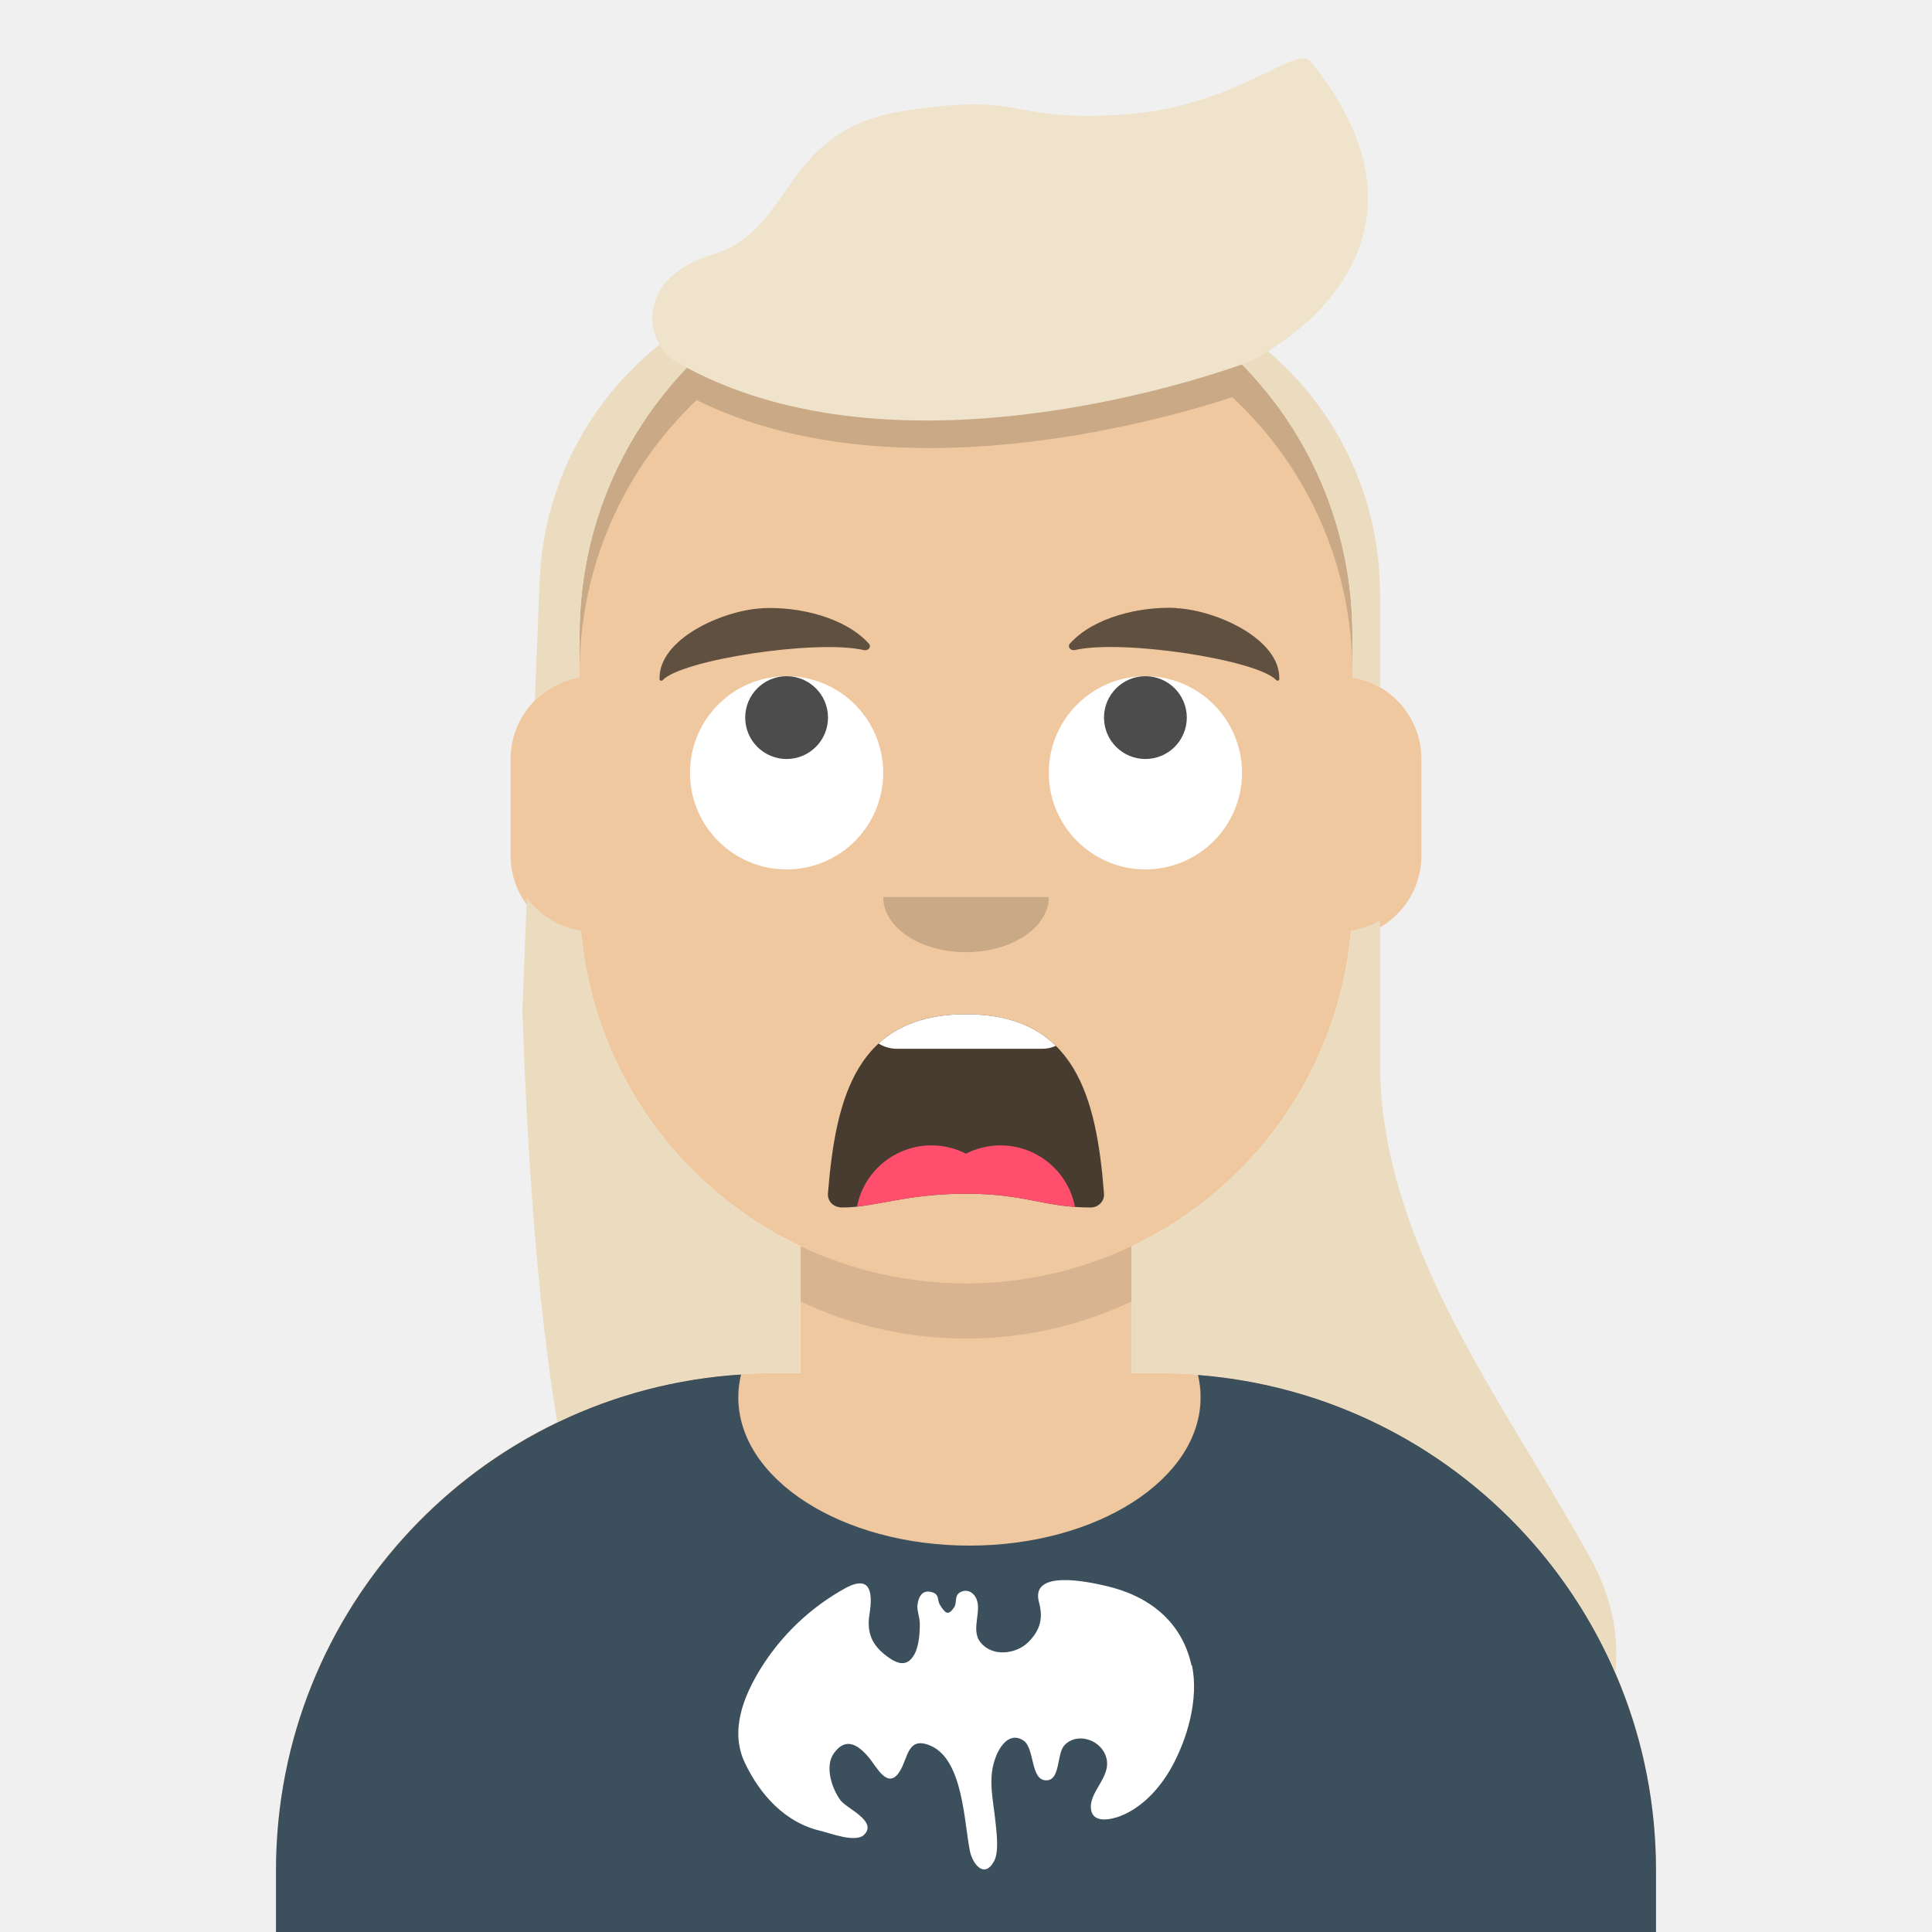
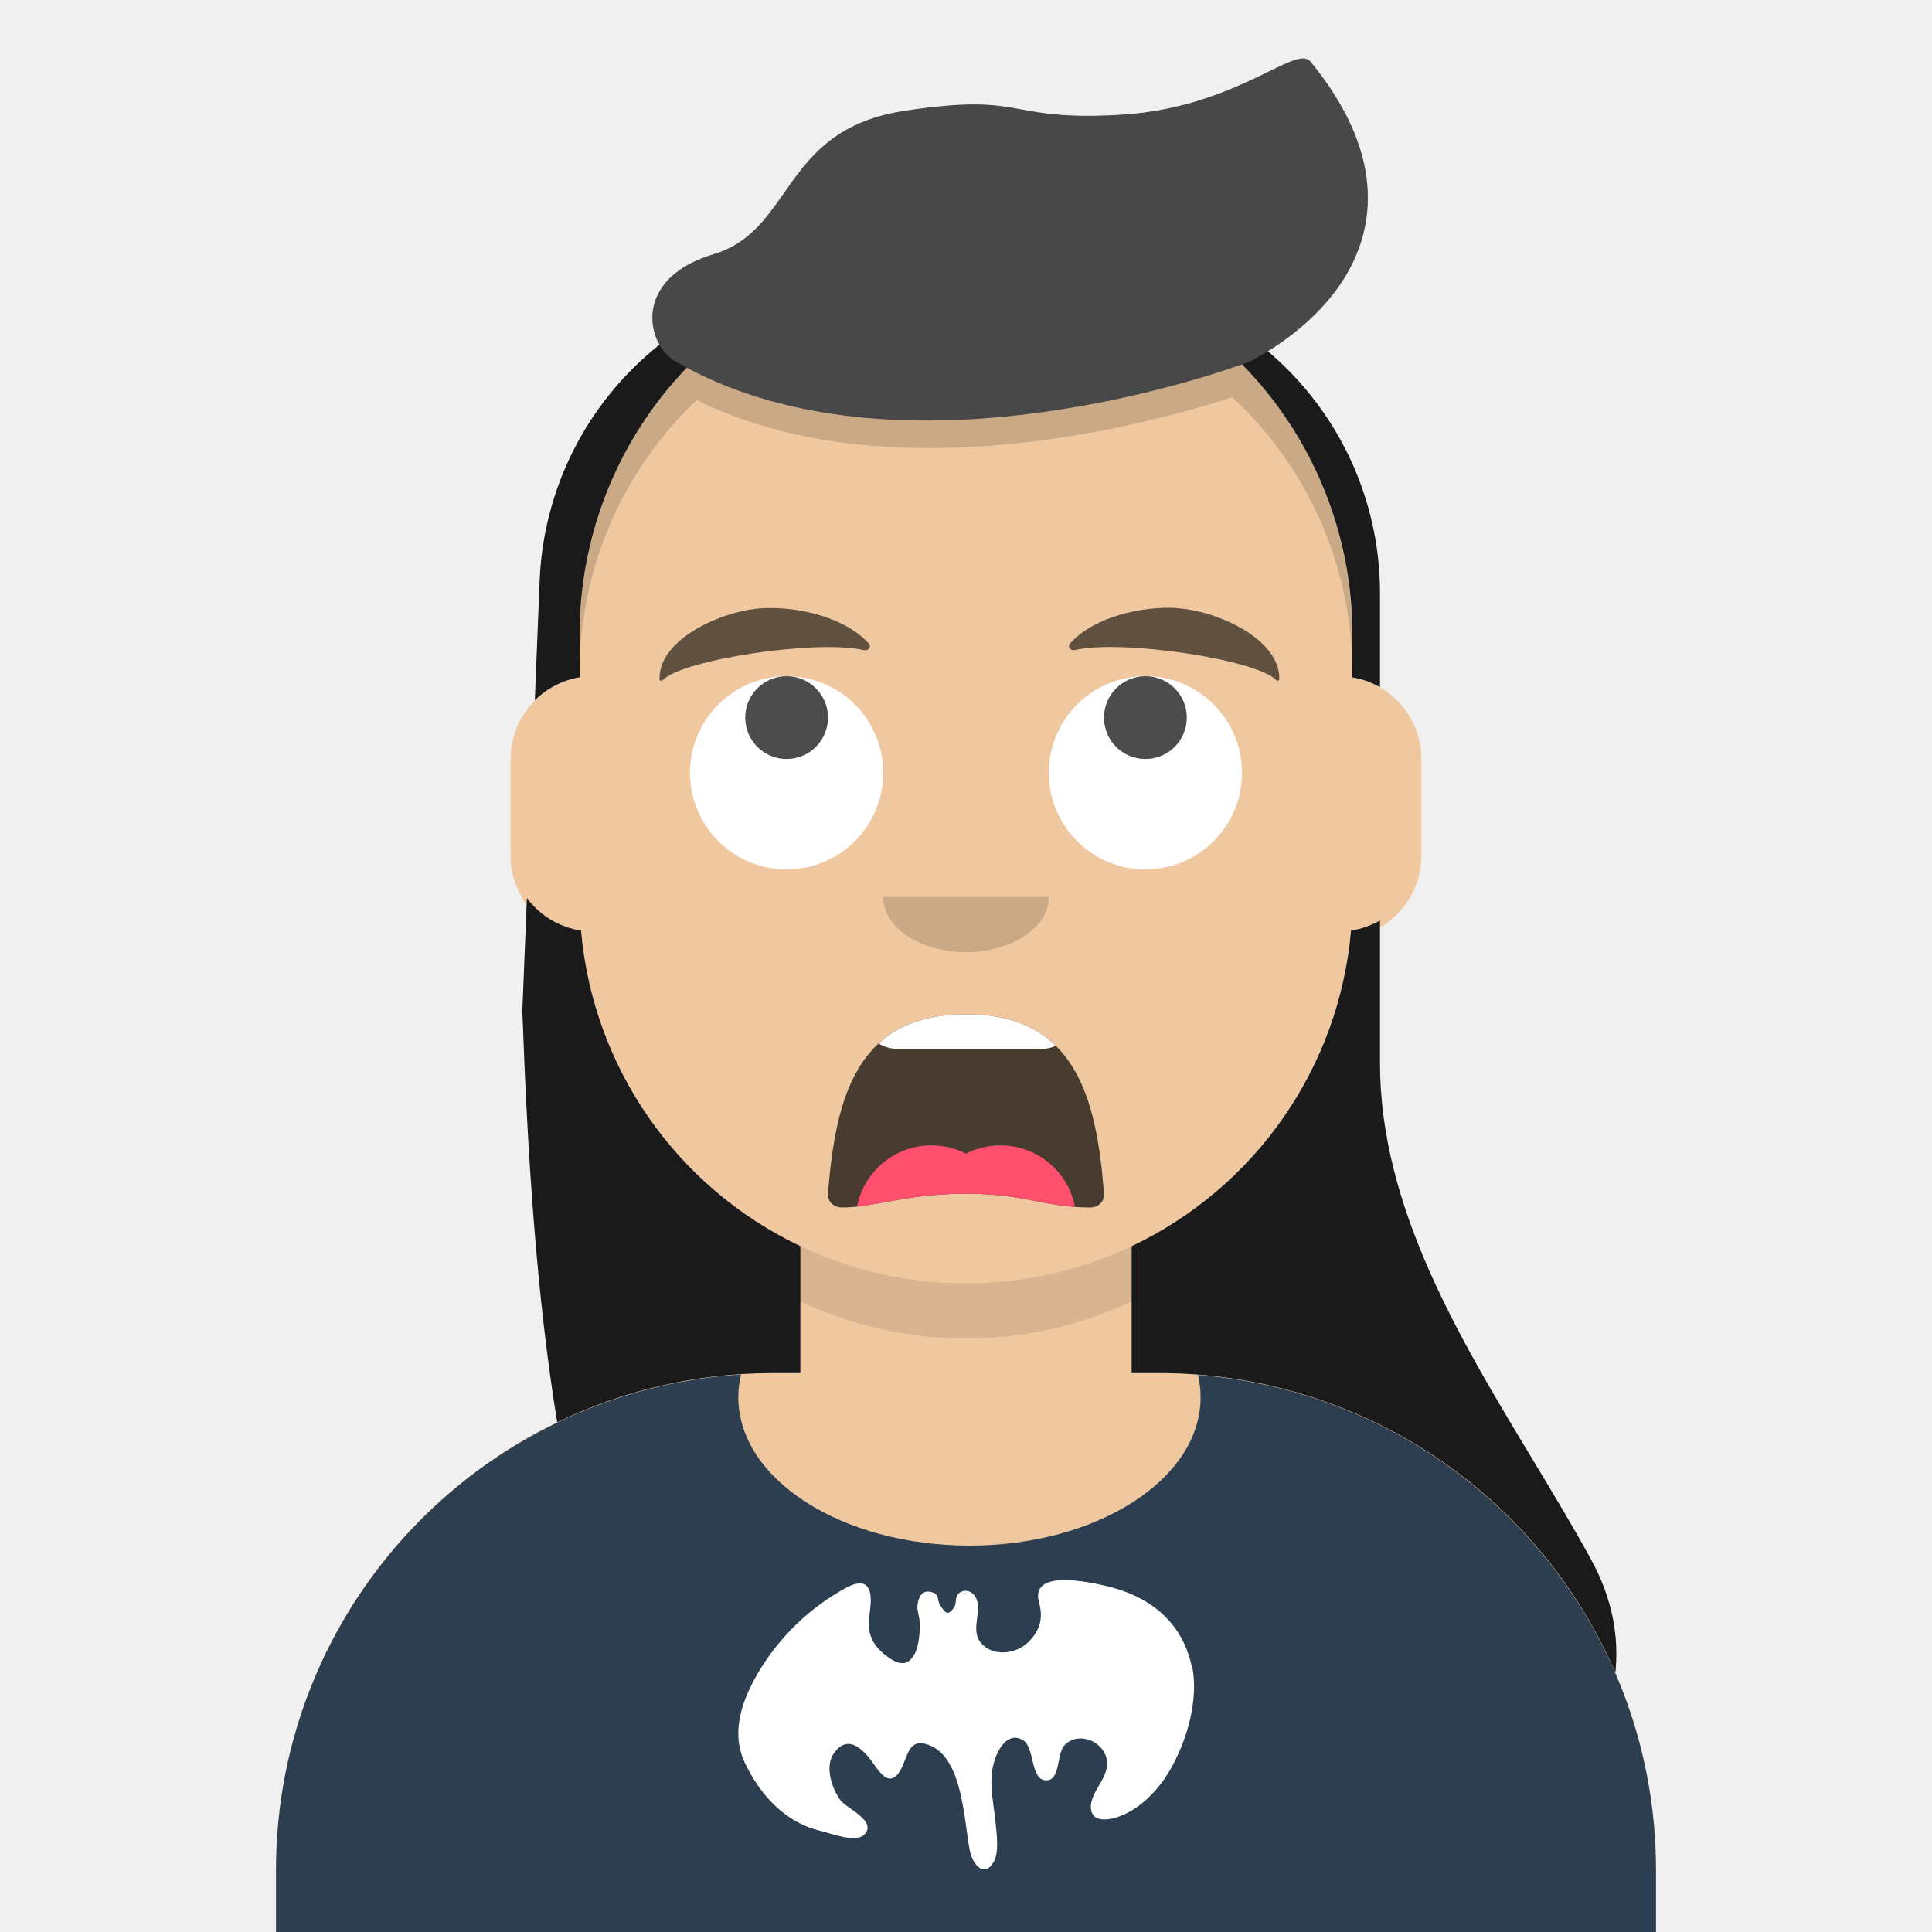
<svg xmlns="http://www.w3.org/2000/svg" viewBox="0 0 280 280" fill="none" shape-rendering="auto" aria-hidden="true">
  <defs>
    <g id="clothesGraphic-bat-880d5945">
      <path fill-rule="evenodd" clip-rule="evenodd" d="M87.69 12.4c-1.4-6.43-6.2-10.15-12.5-11.58-2.53-.58-10.92-2.4-9.61 2.4.6 2.18.26 3.97-1.55 5.77-1.77 1.76-5.24 2.2-6.96-.01-1.47-1.9.43-4.72-.72-6.57-.44-.71-1.21-1.08-2.03-.73-1.14.5-.53 1.56-1.07 2.32-.85 1.2-1.24.83-2-.37-.49-.76-.02-1.58-1.26-1.9-1.43-.37-1.9.83-2.03 1.92-.08.69.32 1.8.34 2.5.03 1.35-.1 3.31-.73 4.52-1.12 2.14-2.7 1.45-4.38.1-1.98-1.6-2.56-3.39-2.18-5.82.46-2.92.3-5.71-3.28-3.9a33.5 33.5 0 0 0-12.59 11.93c-2.44 4.02-4.36 8.9-2.2 13.48 2.21 4.67 5.86 8.69 10.97 9.88 1.32.3 5.1 1.81 6.34.55 1.95-1.96-2.54-3.78-3.43-4.97-1.26-1.7-2.34-4.92-.96-6.83 1.76-2.48 3.6-1.1 5.05.6 1.13 1.34 2.75 4.81 4.5 2.01 1.21-1.93 1.1-5.1 4.4-3.72 4.78 1.97 4.9 11.11 5.76 15.3.37 1.81 2.04 4.05 3.47 1.51.8-1.39.37-4.4.22-5.85-.3-2.99-1.08-5.92-.1-8.88.55-1.7 2-4.16 4.12-2.84 1.73 1.06 1 5.81 3.35 5.8 2.07 0 1.5-3.79 2.6-5.04 1.69-1.9 4.92-1 5.92 1.24 1.33 3.03-2.2 5.13-2.05 7.8.16 2.58 3.5 1.57 4.9.91 2.86-1.35 5.09-3.85 6.66-6.57 2.4-4.19 4.13-10.2 3.08-15.02" fill="white" />
    </g>
    <g id="clothes-graphicShirt-880d5945">
-       <path d="M100.5 39.3c18.5 0 33.5-9.62 33.5-21.5q0-1.64-.38-3.23A72 72 0 0 1 200 86.36v8.95H0v-8.95A72 72 0 0 1 67.4 14.5a14 14 0 0 0-.4 3.3c0 11.88 15 21.5 33.5 21.5" fill="#3c4f5c" />
+       <path d="M100.5 39.3c18.5 0 33.5-9.62 33.5-21.5q0-1.64-.38-3.23A72 72 0 0 1 200 86.36v8.95H0v-8.95A72 72 0 0 1 67.4 14.5a14 14 0 0 0-.4 3.3c0 11.88 15 21.5 33.5 21.5" fill="#2c3e50" />
      <use transform="translate(45 44.3)" href="#clothesGraphic-bat-880d5945" />
    </g>
    <g id="mouth-screamOpen-880d5945">
      <path fill-rule="evenodd" clip-rule="evenodd" d="M26 32.86C27.14 18.88 30.24 7 46 7s18.92 11.94 20 26c.08 1.12-.83 2-1.96 2-6.69 0-9.37-2-18.05-2-8.7 0-13.26 2-17.9 2-1.17 0-2.2-.74-2.1-2.14" fill="black" fill-opacity=".7" />
      <path d="M59.02 11.57Q58.1 12 57 12H36c-.98 0-1.9-.28-2.67-.77C36.23 8.57 40.28 7 46 7c5.95 0 10.1 1.7 13.02 4.57" fill="white" />
      <path d="M61.8 34.92a44 44 0 0 1-5.54-.82c-2.73-.53-5.65-1.1-10.27-1.1-5.01 0-8.65.66-11.73 1.23-1.45.26-2.77.5-4.06.65A11 11 0 0 1 46 27.2a11 11 0 0 1 15.8 7.72" fill="#FF4F6D" />
    </g>
    <g id="nose-default-880d5945">
      <path fill-rule="evenodd" clip-rule="evenodd" d="M0 0c0 4.42 5.37 8 12 8s12-3.58 12-8" fill="black" fill-opacity=".16" />
    </g>
    <g id="eyes-eyeRoll-880d5945">
      <path d="M30 14a14 14 0 1 1-28 0 14 14 0 0 1 28 0m52 0a14 14 0 1 1-28 0 14 14 0 0 1 28 0" fill="white" />
      <path d="M22 6a6 6 0 1 1-12 0 6 6 0 0 1 12 0m52 0a6 6 0 1 1-12 0 6 6 0 0 1 12 0" fill="black" fill-opacity=".7" />
    </g>
    <g id="eyebrows-defaultNatural-880d5945">
      <path fill-rule="evenodd" clip-rule="evenodd" d="M18.68 6.15c-5.8.27-15.2 4.49-14.95 10.34 0 .15.3.24.43.1 2.75-2.97 22.31-5.96 29.2-4.37.63.14 1.11-.48.71-.93-3.42-3.82-10.17-5.4-15.39-5.15m59.91 0c5.8.27 15.2 4.49 14.95 10.34 0 .15-.29.24-.42.1-2.76-2.97-22.32-5.96-29.2-4.37-.64.14-1.12-.48-.72-.93 3.42-3.84 10.2-5.42 15.4-5.17" fill="black" fill-opacity=".6" />
    </g>
    <g id="top-shavedSides-880d5945">
      <path d="m174.83 55.92-.03.02q1.14 1.32 2.19 2.7a55.7 55.7 0 0 1 11 33.36v5.5a54.3 54.3 0 0 0-17.4-39.93c-11.58 3.77-49.58 14.27-77.63.42A54.4 54.4 0 0 0 76 97.5V92c0-12.5 4.1-24.04 11.01-33.35q1.07-1.41 2.22-2.75l-.02-.02A55.9 55.9 0 0 1 132.01 36a55.9 55.9 0 0 1 42.81 19.92" fill="black" fill-opacity=".16" />
-       <path d="M91.54 53.29A55.8 55.8 0 0 0 76 92v6.16a12 12 0 0 0-6.49 3.34l.7-17.37a46 46 0 0 1 17.37-34.17c-2.2-3.84-1.45-10.33 7.8-13.1 5.07-1.5 7.57-5.08 10.24-8.88 3.5-5 7.27-10.37 17.48-11.92 9.87-1.5 13.23-.88 17.05-.18 3.13.57 6.58 1.2 14.2.76 9.85-.57 16.86-4 21.43-6.22 3.26-1.6 5.27-2.58 6.17-1.47 15.42 18.9 6.97 33.8-6.2 41.96A45.9 45.9 0 0 1 192 86v13.6q-1.84-1.07-4-1.43V92a55.8 55.8 0 0 0-16-39.19c-7.76 2.75-50.39 16.55-80.46.48m131.07 172.76c3.06 5.6 4.05 11.12 3.5 16.38A72 72 0 0 0 160 199h-4v-18.39a56 56 0 0 0 31.8-45.74c1.5-.23 2.93-.74 4.2-1.47v20.7c0 20.77 11.47 39.79 22.15 57.47 2.97 4.93 5.88 9.75 8.46 14.48M67.7 146.5l.66-16.35a12 12 0 0 0 7.85 4.72A56 56 0 0 0 108 180.6V199h-4c-11.2 0-21.8 2.56-31.25 7.12-2.99-18.29-4.3-38.68-5.05-59.62" fill="#ecdcbf" />
+       <path d="M91.54 53.29A55.8 55.8 0 0 0 76 92v6.16a12 12 0 0 0-6.49 3.34l.7-17.37a46 46 0 0 1 17.37-34.17c-2.2-3.84-1.45-10.33 7.8-13.1 5.07-1.5 7.57-5.08 10.24-8.88 3.5-5 7.27-10.37 17.48-11.92 9.87-1.5 13.23-.88 17.05-.18 3.13.57 6.58 1.2 14.2.76 9.85-.57 16.86-4 21.43-6.22 3.26-1.6 5.27-2.58 6.17-1.47 15.42 18.9 6.97 33.8-6.2 41.96A45.9 45.9 0 0 1 192 86v13.6q-1.84-1.07-4-1.43V92a55.8 55.8 0 0 0-16-39.19c-7.76 2.75-50.39 16.55-80.46.48m131.07 172.76c3.06 5.6 4.05 11.12 3.5 16.38A72 72 0 0 0 160 199h-4v-18.39a56 56 0 0 0 31.8-45.74c1.5-.23 2.93-.74 4.2-1.47v20.7c0 20.77 11.47 39.79 22.15 57.47 2.97 4.93 5.88 9.75 8.46 14.48M67.7 146.5l.66-16.35a12 12 0 0 0 7.85 4.72A56 56 0 0 0 108 180.6V199h-4c-11.2 0-21.8 2.56-31.25 7.12-2.99-18.29-4.3-38.68-5.05-59.62" fill="#1a1a1a" />
      <path fill-rule="evenodd" clip-rule="evenodd" d="M89.88 52.36c33.22 19.3 83.37 0 83.37 0 14.53-7.77 25.08-23.32 8.7-43.4-2.17-2.66-10.7 6.72-27.6 7.7-16.9.97-13.27-3.31-31.25-.59-17.97 2.73-15.99 17.3-27.72 20.8s-9.8 13-5.5 15.5" fill="white" fill-opacity=".2" />
    </g>
    <clipPath id="clip-880d5945">
      <rect width="280" height="280" rx="0" ry="0" />
    </clipPath>
  </defs>
  <g clip-path="url(#clip-880d5945)">
    <path d="M140 36a56 56 0 0 0-56 56v6.17A12 12 0 0 0 74 110v14a12 12 0 0 0 10.3 11.88A56 56 0 0 0 116 180.6V199h-4a72 72 0 0 0-72 72v9h200v-9a72 72 0 0 0-72-72h-4v-18.38a56 56 0 0 0 31.7-44.73A12 12 0 0 0 206 124v-14a12 12 0 0 0-10-11.83V92a56 56 0 0 0-56-56" fill="#f0c8a0" />
    <path d="M116 180.61v8a56 56 0 0 0 24 5.39 56 56 0 0 0 24-5.39v-8a56 56 0 0 1-24 5.39 56 56 0 0 1-24-5.39" fill="black" fill-opacity=".1" />
    <use transform="translate(40 184.7)" href="#clothes-graphicShirt-880d5945" />
    <use transform="translate(94 140)" href="#mouth-screamOpen-880d5945" />
    <use transform="translate(128 130)" href="#nose-default-880d5945" />
    <use transform="translate(98 98)" href="#eyes-eyeRoll-880d5945" />
    <use transform="translate(91.86 82)" href="#eyebrows-defaultNatural-880d5945" />
    <use transform="translate(8)" href="#top-shavedSides-880d5945" />
  </g>
</svg>
